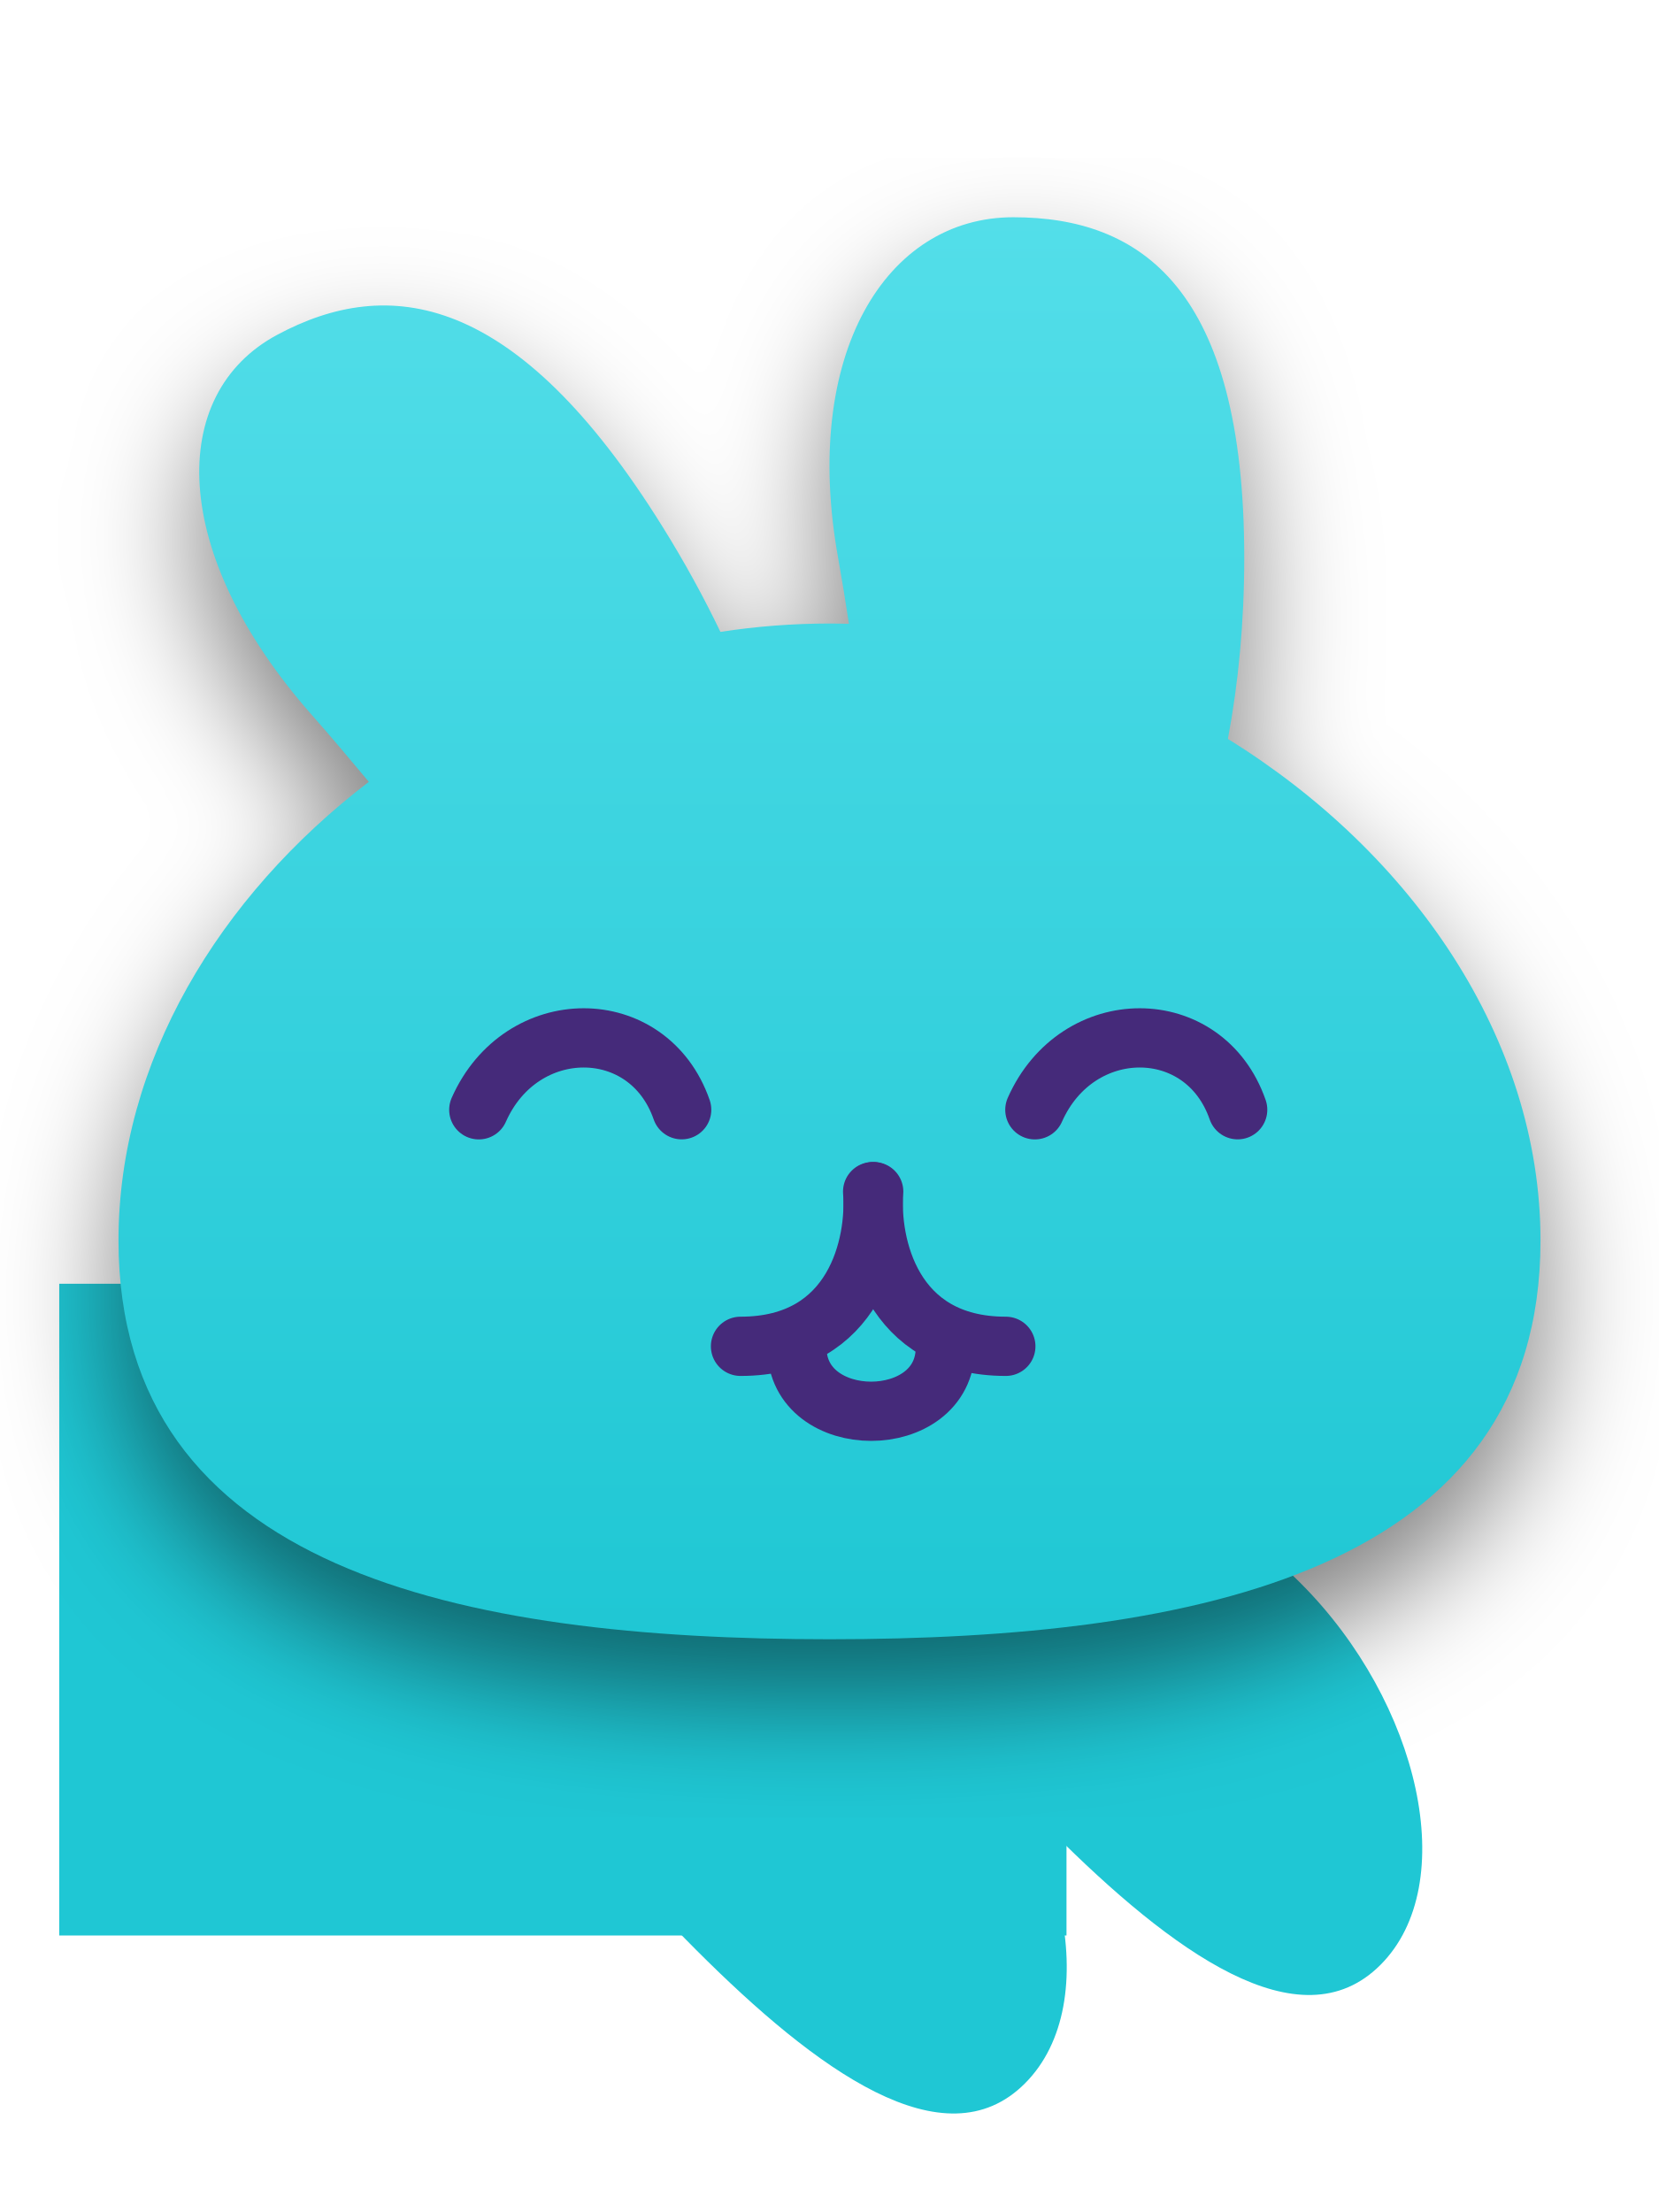
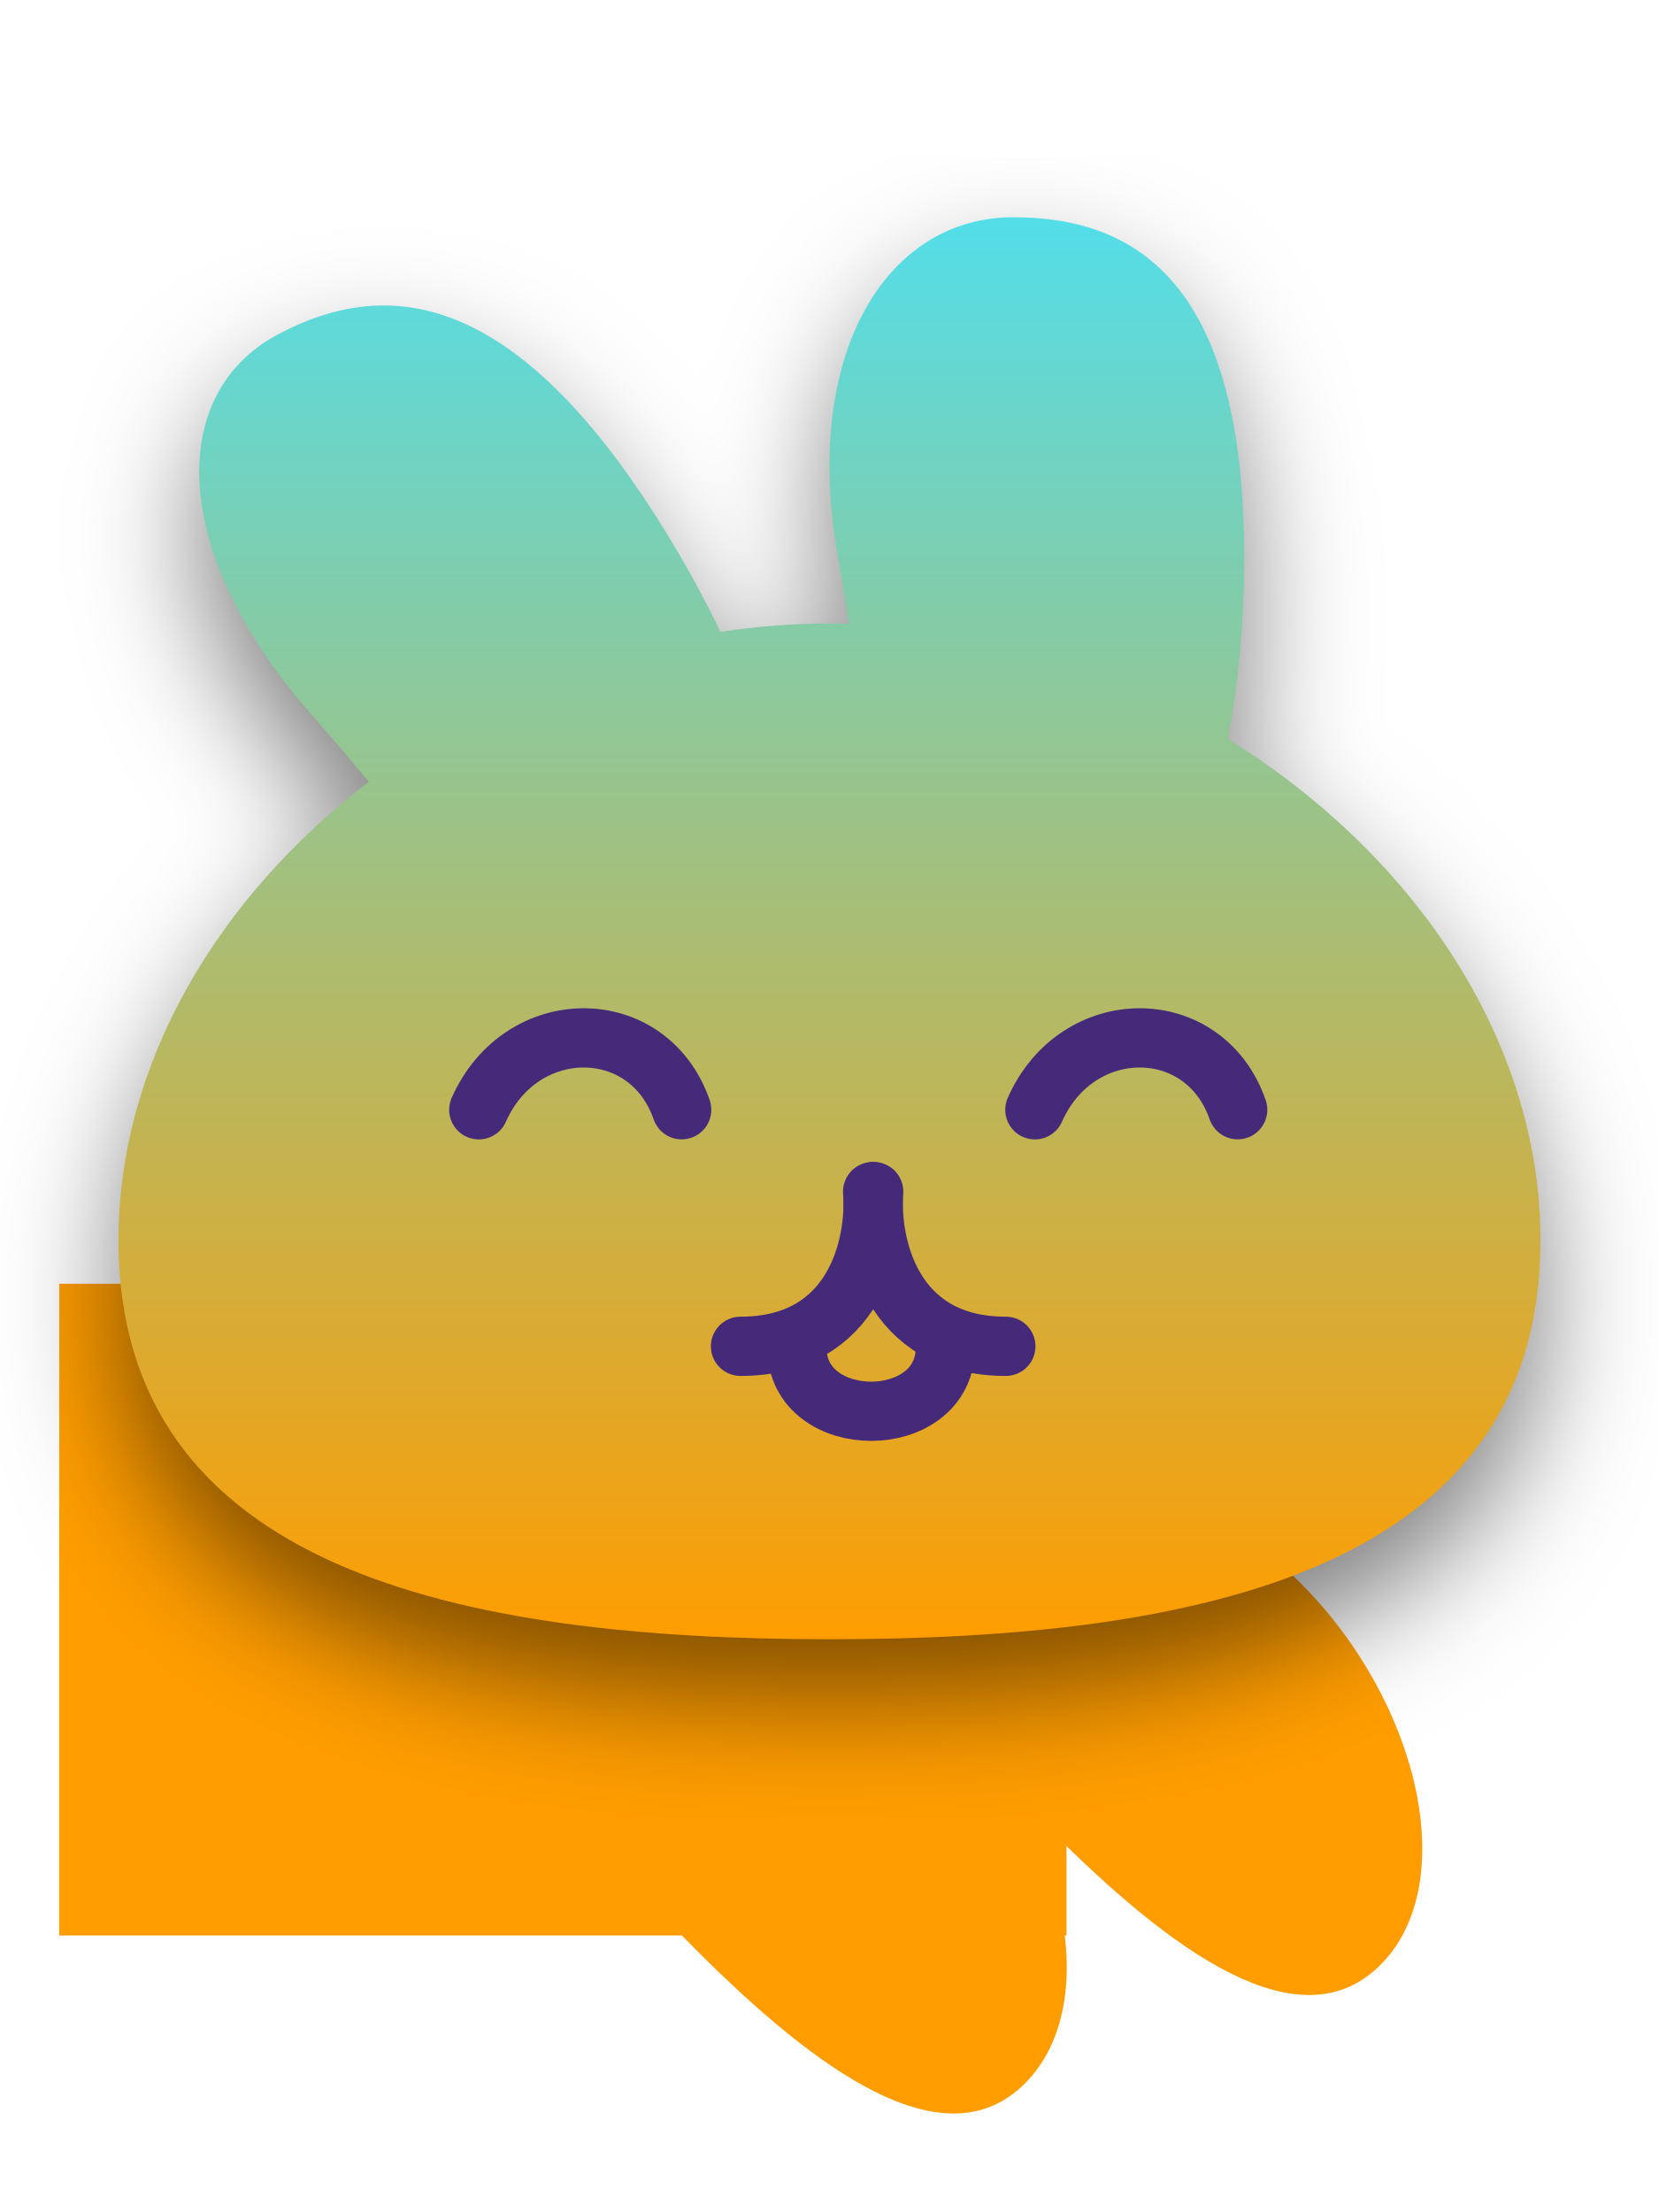
<svg xmlns="http://www.w3.org/2000/svg" width="24" height="32" viewBox="0 0 28 32" fill="none">
-   <rect x="1" y="19" width="17" height="11" fill="#1FC7D4" />
-   <path d="M9.507 24.706C8.146 26.067 9.738 28.231 11.755 30.249C13.773 32.267 15.938 33.858 17.298 32.497C18.659 31.137 17.968 28.071 15.951 26.053C13.933 24.036 10.868 23.345 9.507 24.706Z" fill="#1FC7D4" />
-   <path d="M15.507 22.706C14.146 24.067 15.738 26.231 17.756 28.249C19.773 30.267 21.938 31.858 23.298 30.497C24.659 29.137 23.968 26.071 21.951 24.053C19.933 22.036 16.868 21.345 15.507 22.706Z" fill="#1FC7D4" />
+   <rect x="1" y="19" width="17" height="11" fill="#ff9d00" />
+   <path d="M9.507 24.706C8.146 26.067 9.738 28.231 11.755 30.249C13.773 32.267 15.938 33.858 17.298 32.497C18.659 31.137 17.968 28.071 15.951 26.053C13.933 24.036 10.868 23.345 9.507 24.706Z" fill="#ff9d00" />
+   <path d="M15.507 22.706C14.146 24.067 15.738 26.231 17.756 28.249C19.773 30.267 21.938 31.858 23.298 30.497C24.659 29.137 23.968 26.071 21.951 24.053C19.933 22.036 16.868 21.345 15.507 22.706Z" fill="#ff9d00" />
  <g filter="url(#filter0_d)">
    <path fill-rule="evenodd" clip-rule="evenodd" d="M14.146 6.752C14.21 7.109 14.27 7.481 14.328 7.862C14.219 7.859 14.11 7.857 14 7.857C13.38 7.857 12.765 7.905 12.159 7.998C11.879 7.415 11.555 6.822 11.187 6.231C8.699 2.229 6.538 1.987 4.679 2.984C2.819 3.981 2.856 6.676 5.267 9.405C5.581 9.761 5.901 10.14 6.225 10.529C3.69 12.466 2 15.264 2 18.27C2 23.829 7.785 25 14 25C20.215 25 26 23.829 26 18.27C26 14.866 23.832 11.727 20.724 9.805C20.902 8.86 21 7.83 21 6.752C21 2.196 19.255 1 17.102 1C14.95 1 13.526 3.318 14.146 6.752Z" fill="url(#paint0_linear_bunnyhead_max)" />
  </g>
  <path d="M11.505 16.063C10.944 14.446 8.797 14.446 8.081 16.064" stroke="#452A7A" stroke-linecap="round" />
  <path d="M20.889 16.063C20.328 14.446 18.182 14.446 17.466 16.064" stroke="#452A7A" stroke-linecap="round" />
  <path d="M14.728 17.445C14.796 18.315 14.445 20.056 12.498 20.056" stroke="#452A7A" stroke-linecap="round" />
  <path d="M14.746 17.445C14.678 18.315 15.03 20.056 16.976 20.056" stroke="#452A7A" stroke-linecap="round" />
  <path d="M13.45 20.079C13.45 21.51 15.955 21.51 15.955 20.079" stroke="#452A7A" stroke-linecap="round" />
  <defs>
    <filter id="filter0_d" x="0" y="0" width="28" height="28" filterUnits="userSpaceOnUse" color-interpolation-filters="sRGB">
      <feFlood flood-opacity="0" result="BackgroundImageFix" />
      <feColorMatrix in="SourceAlpha" type="matrix" values="0 0 0 0 0 0 0 0 0 0 0 0 0 0 0 0 0 0 127 0" />
      <feOffset dy="1" />
      <feGaussianBlur stdDeviation="1" />
      <feColorMatrix type="matrix" values="0 0 0 0 0 0 0 0 0 0 0 0 0 0 0 0 0 0 0.5 0" />
      <feBlend mode="normal" in2="BackgroundImageFix" result="effect1_dropShadow" />
      <feBlend mode="normal" in="SourceGraphic" in2="effect1_dropShadow" result="shape" />
    </filter>
    <linearGradient id="paint0_linear_bunnyhead_max" x1="14" y1="1" x2="14" y2="25" gradientUnits="userSpaceOnUse">
      <stop stop-color="#53DEE9" />
-       <stop offset="1" stop-color="#1FC7D4" />
+       <stop offset="1" stop-color="#ff9d00" />
    </linearGradient>
  </defs>
</svg>
